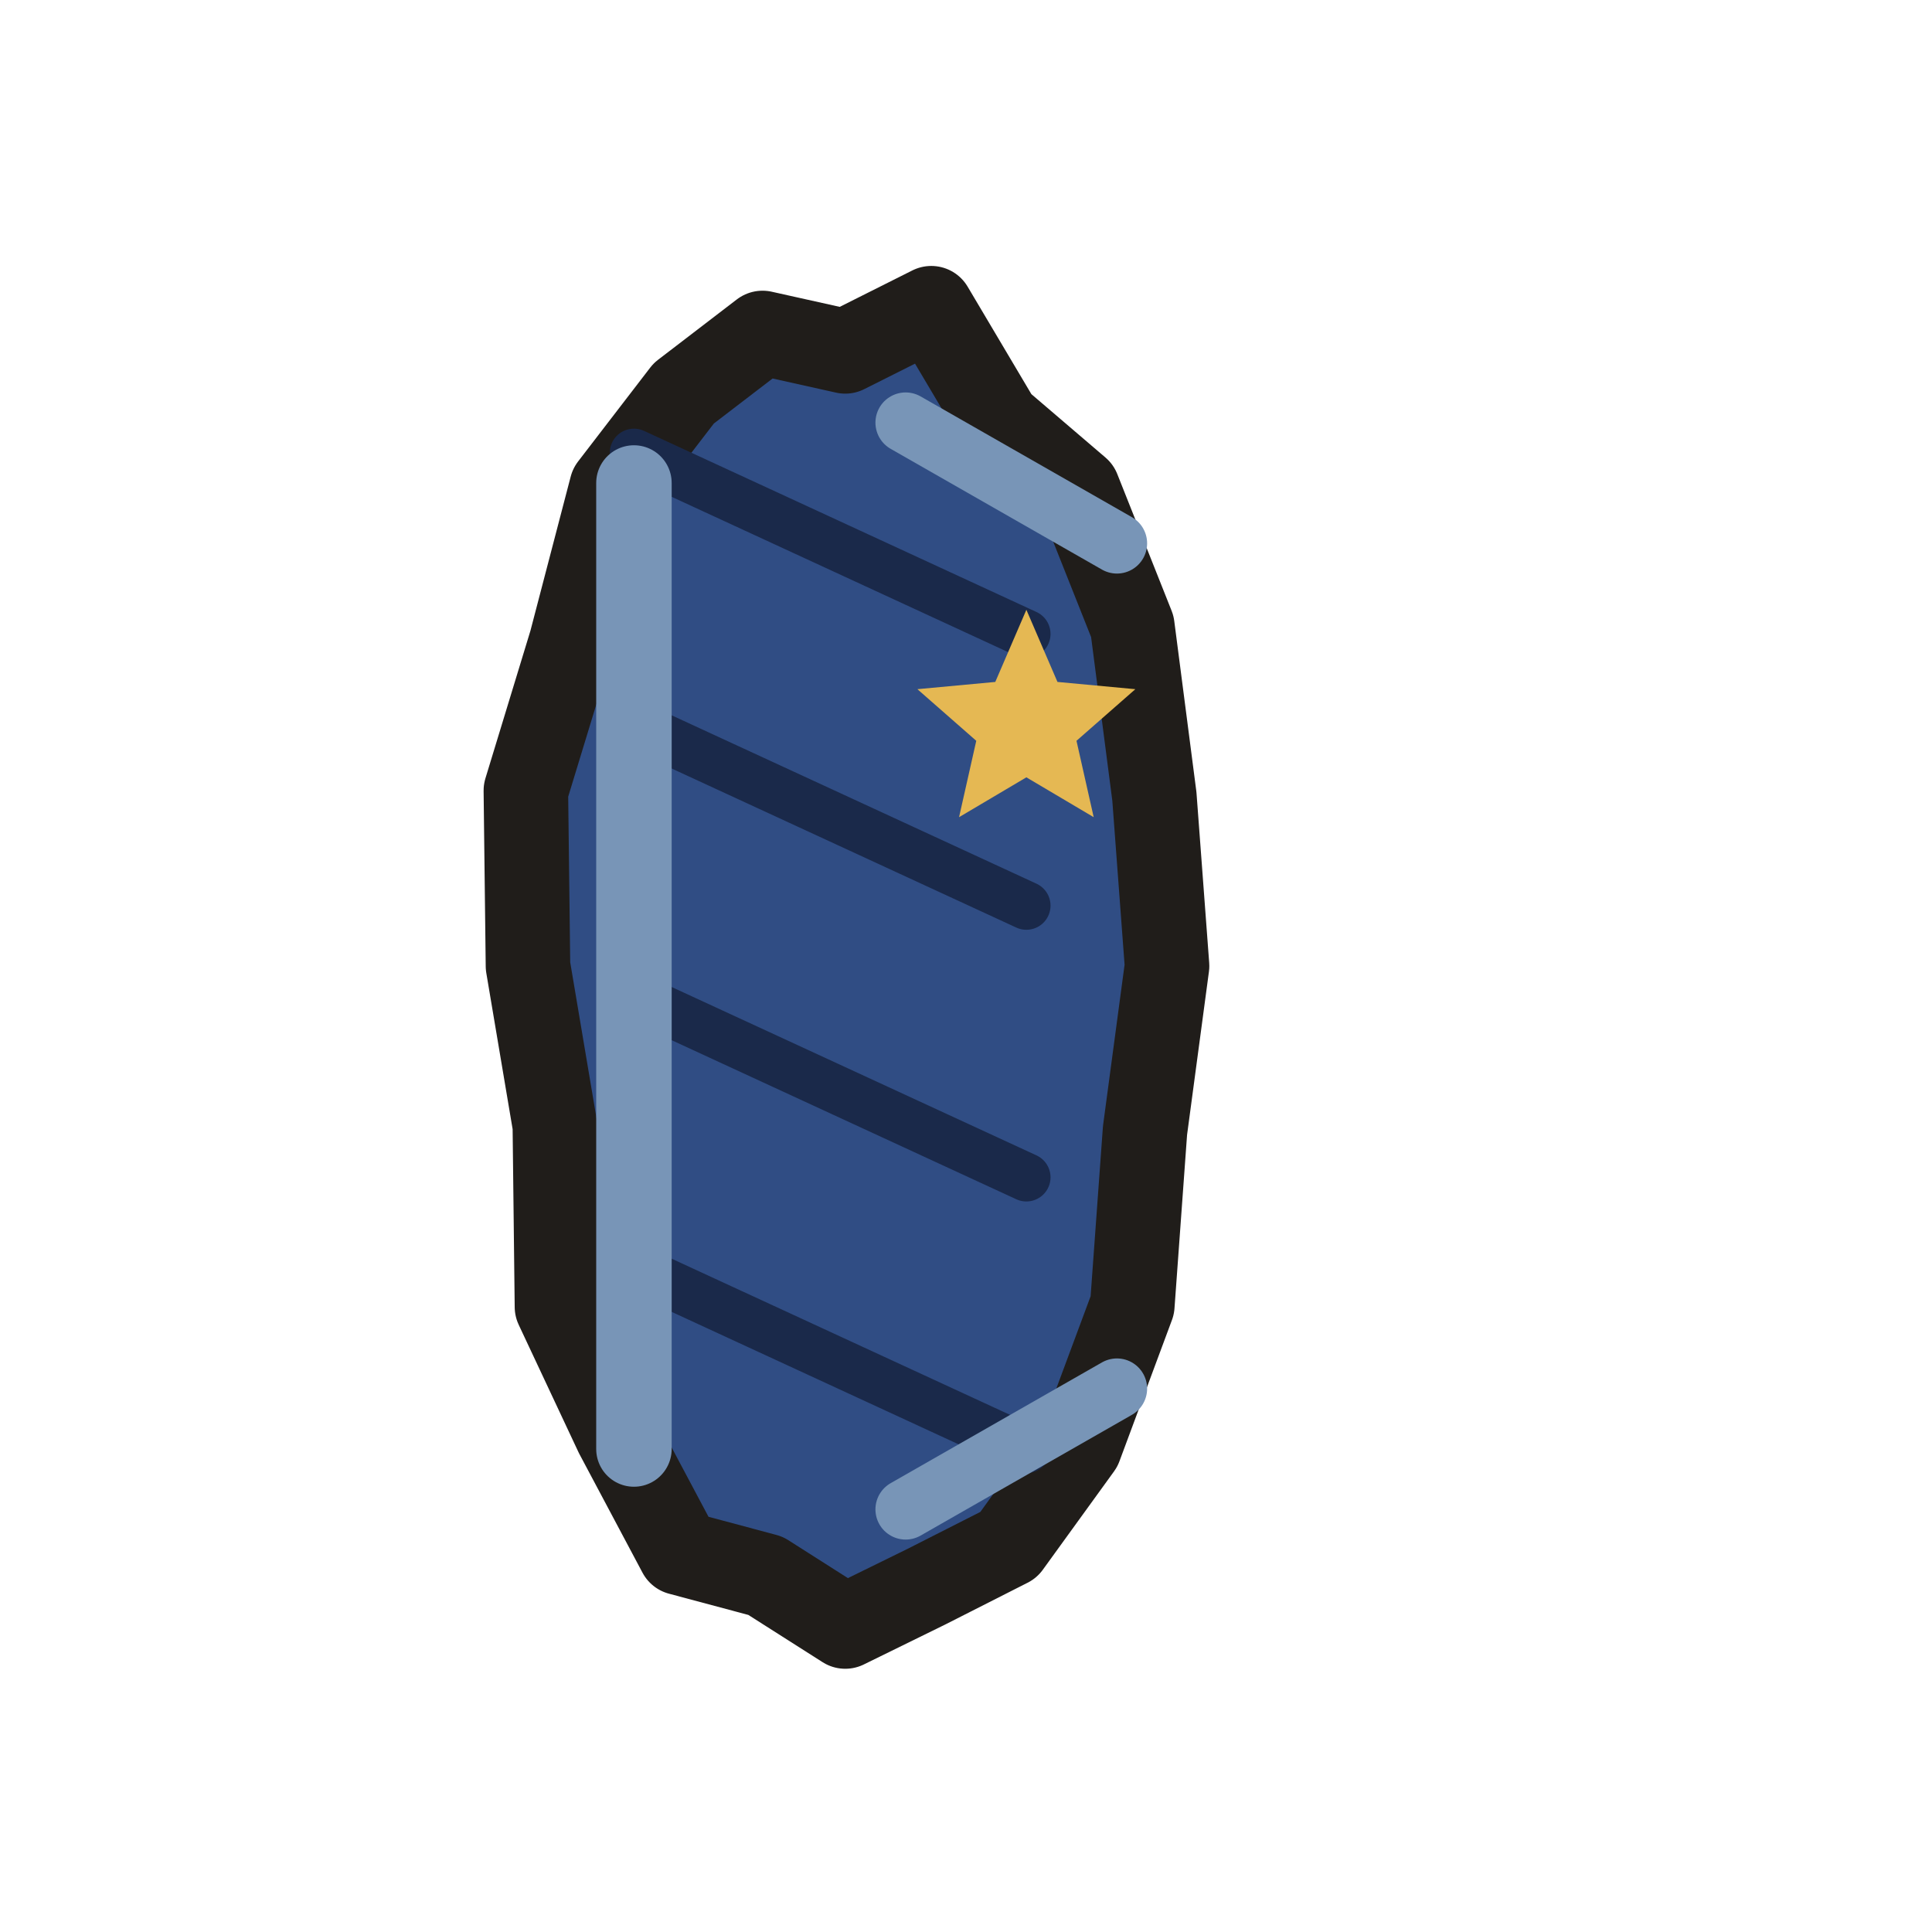
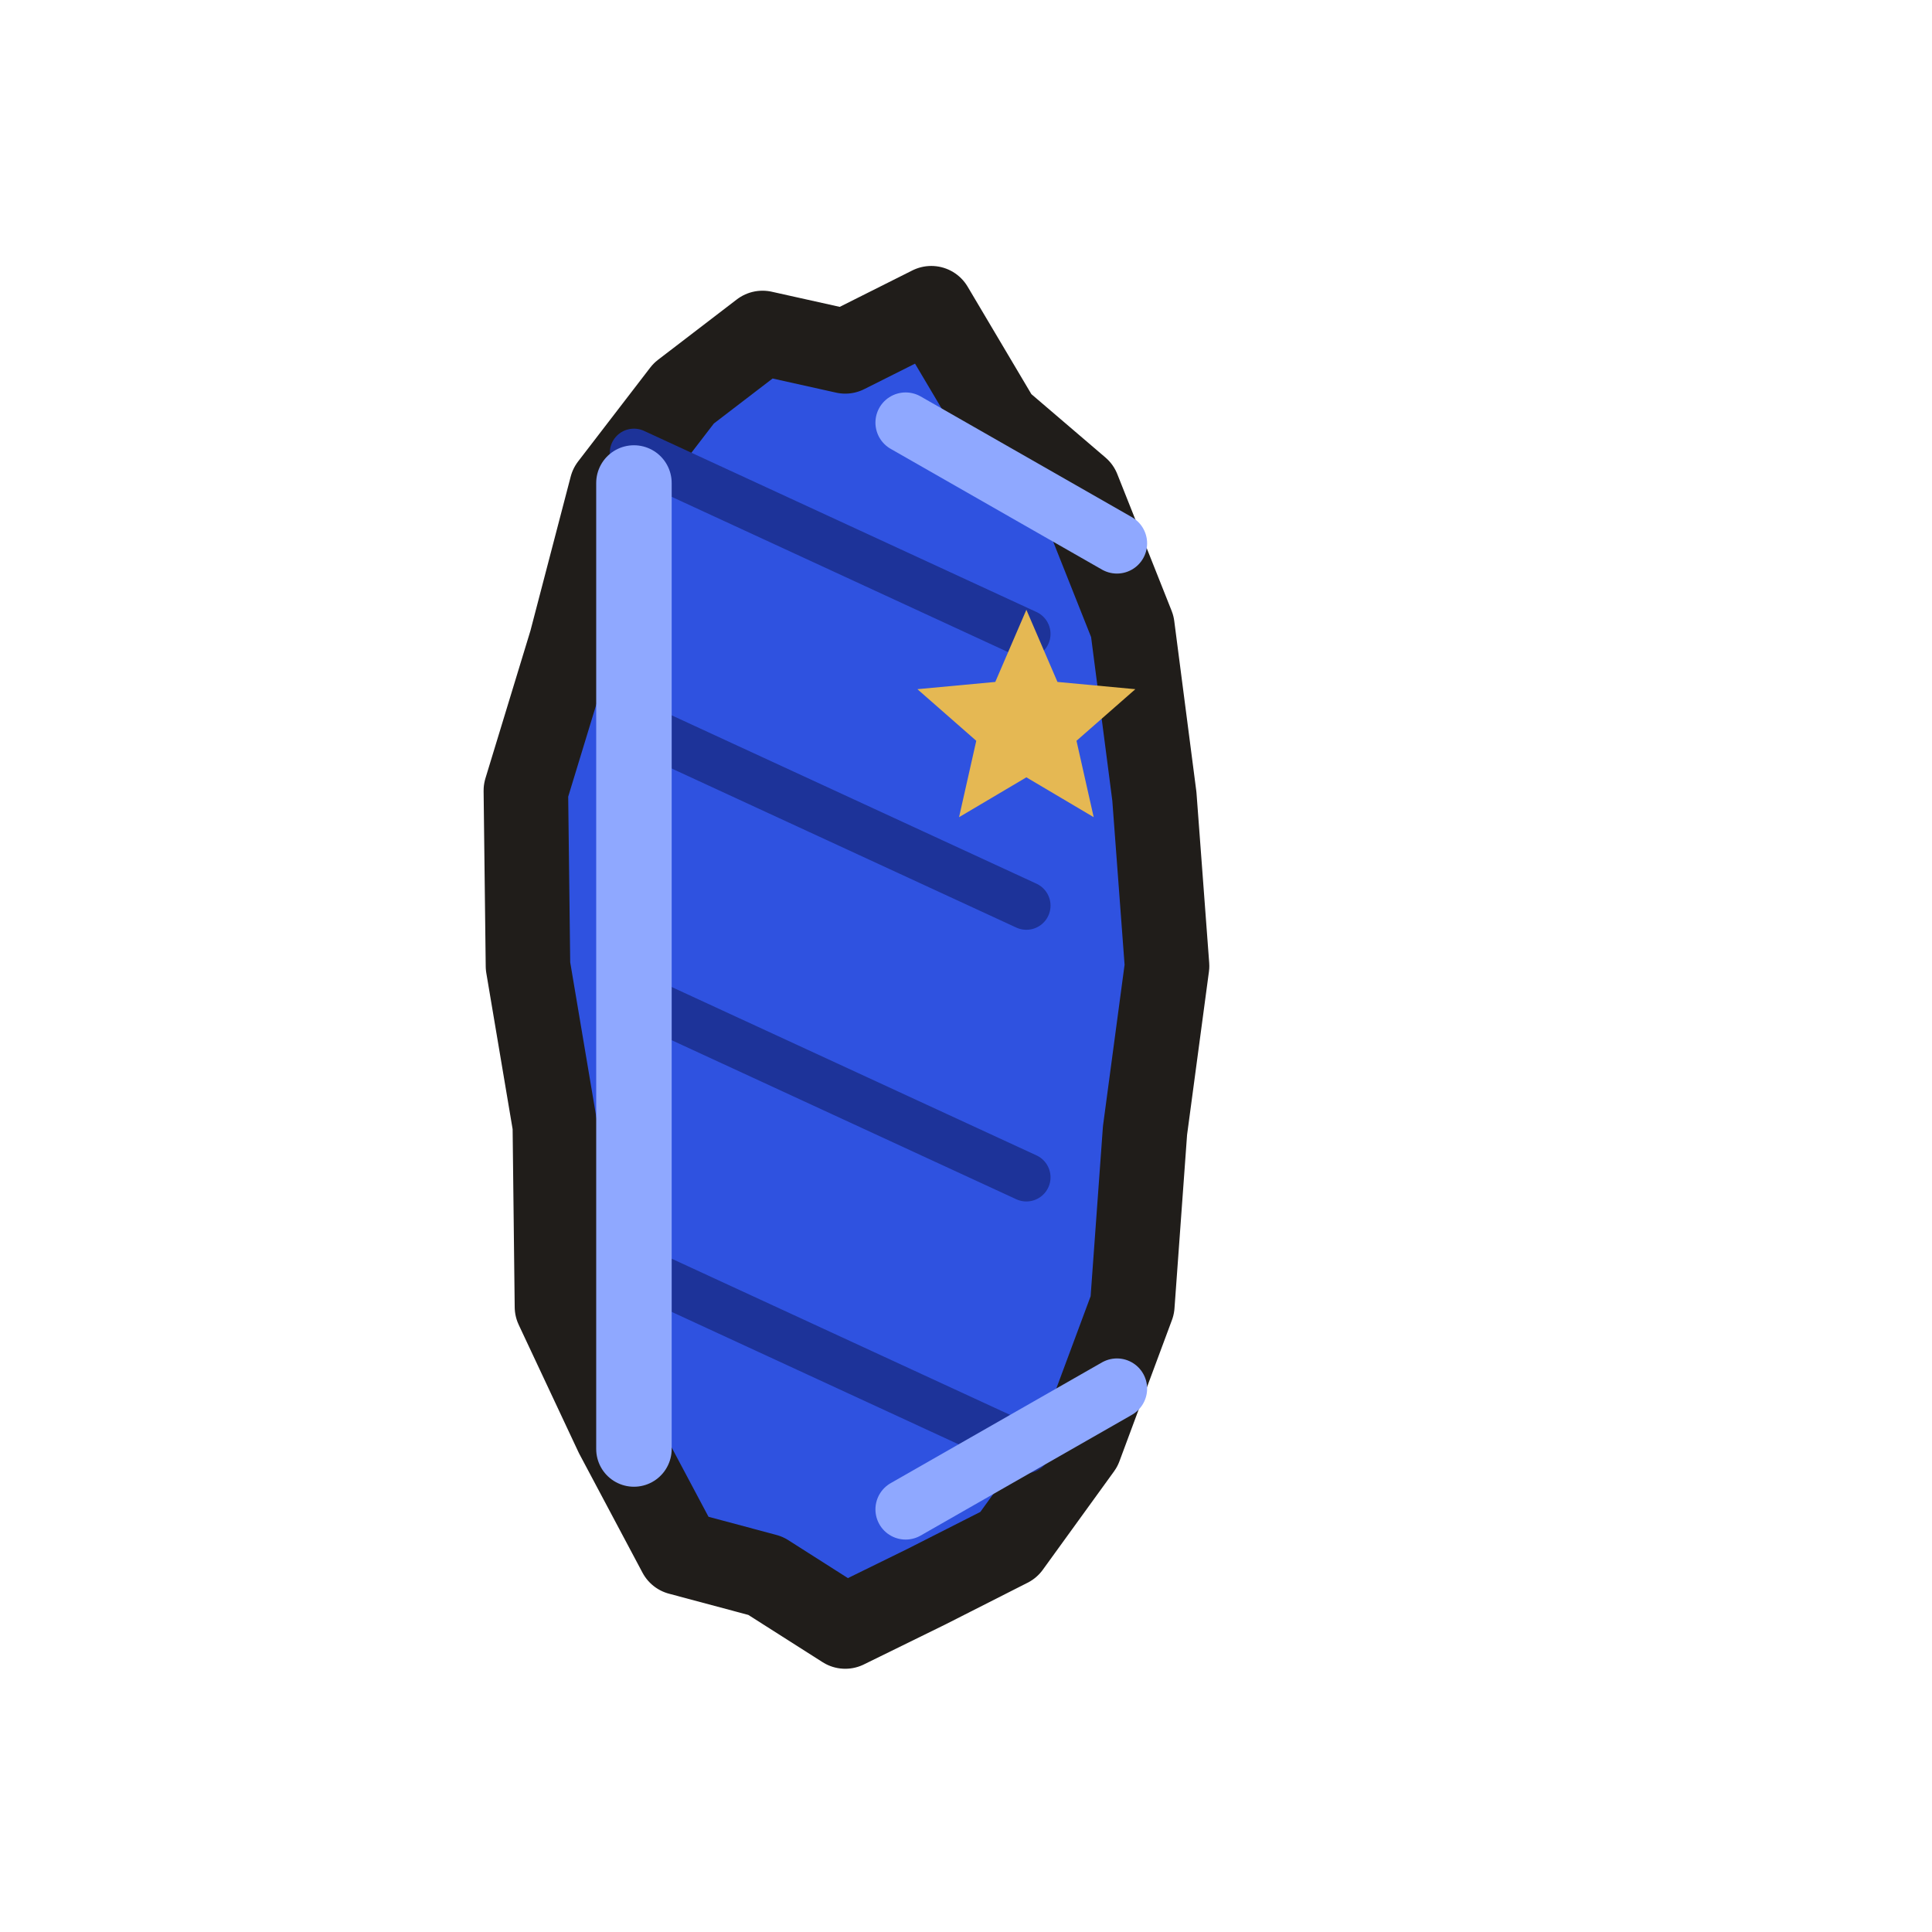
<svg xmlns="http://www.w3.org/2000/svg" width="64" height="64" viewBox="0 0 64 64">
-   <polygon points="38.66,32.00 37.93,37.45 37.51,43.24 35.77,47.92 33.41,51.18 30.69,52.56 28.00,53.88 25.36,52.20 22.52,51.44 20.43,47.51 18.45,43.29 18.38,37.28 17.49,32.00 17.42,26.19 18.92,21.27 20.26,16.14 22.65,13.03 25.26,11.03 28.00,11.64 30.85,10.21 33.08,13.97 35.71,16.22 37.51,20.75 38.24,26.38" fill="#304d84" stroke="#201d1a" stroke-width="2.80" stroke-linejoin="round" stroke-linecap="round" />
-   <polyline points="21.00,15.00 34.00,21.00" fill="none" stroke="#1a294a" stroke-width="1.60" stroke-linejoin="round" stroke-linecap="round" />
-   <polyline points="21.00,24.00 34.00,30.00" fill="none" stroke="#1a294a" stroke-width="1.60" stroke-linejoin="round" stroke-linecap="round" />
-   <polyline points="21.00,33.00 34.00,39.00" fill="none" stroke="#1a294a" stroke-width="1.60" stroke-linejoin="round" stroke-linecap="round" />
-   <polyline points="21.00,42.00 34.00,48.00" fill="none" stroke="#1a294a" stroke-width="1.60" stroke-linejoin="round" stroke-linecap="round" />
-   <polyline points="21.00,16.00 21.00,48.00" fill="none" stroke="#7895b7" stroke-width="2.50" stroke-linejoin="round" stroke-linecap="round" />
-   <polyline points="30.00,14.00 37.00,18.00" fill="none" stroke="#7895b7" stroke-width="2.00" stroke-linejoin="round" stroke-linecap="round" />
-   <polyline points="30.00,50.00 37.00,46.00" fill="none" stroke="#7895b7" stroke-width="2.00" stroke-linejoin="round" stroke-linecap="round" />
+   <polygon points="38.66,32.00 37.93,37.45 37.51,43.24 35.77,47.92 33.41,51.18 30.69,52.56 28.00,53.88 25.36,52.20 22.52,51.44 20.43,47.51 18.45,43.29 18.38,37.28 17.49,32.00 17.42,26.19 18.92,21.27 20.26,16.14 22.65,13.03 25.26,11.03 28.00,11.64 30.85,10.21 33.08,13.97 35.71,16.22 37.51,20.75 38.24,26.38" fill="#2f52e0" stroke="#201d1a" stroke-width="2.80" stroke-linejoin="round" stroke-linecap="round" />
+   <polyline points="21.00,15.00 34.00,21.00" fill="none" stroke="#1d3399" stroke-width="1.60" stroke-linejoin="round" stroke-linecap="round" />
+   <polyline points="21.00,24.00 34.00,30.00" fill="none" stroke="#1d3399" stroke-width="1.60" stroke-linejoin="round" stroke-linecap="round" />
+   <polyline points="21.00,33.00 34.00,39.00" fill="none" stroke="#1d3399" stroke-width="1.60" stroke-linejoin="round" stroke-linecap="round" />
+   <polyline points="21.00,42.00 34.00,48.00" fill="none" stroke="#1d3399" stroke-width="1.60" stroke-linejoin="round" stroke-linecap="round" />
+   <polyline points="21.00,16.00 21.00,48.00" fill="none" stroke="#8fa8ff" stroke-width="2.50" stroke-linejoin="round" stroke-linecap="round" />
+   <polyline points="30.00,14.00 37.00,18.00" fill="none" stroke="#8fa8ff" stroke-width="2.00" stroke-linejoin="round" stroke-linecap="round" />
+   <polyline points="30.00,50.00 37.00,46.00" fill="none" stroke="#8fa8ff" stroke-width="2.00" stroke-linejoin="round" stroke-linecap="round" />
  <polygon points="34.00,20.20 35.03,22.59 37.61,22.83 35.66,24.54 36.23,27.07 34.00,25.75 31.77,27.07 32.34,24.54 30.39,22.83 32.97,22.59" fill="#e5b853" stroke="none" stroke-width="0.00" stroke-linejoin="round" stroke-linecap="round" />
</svg>
